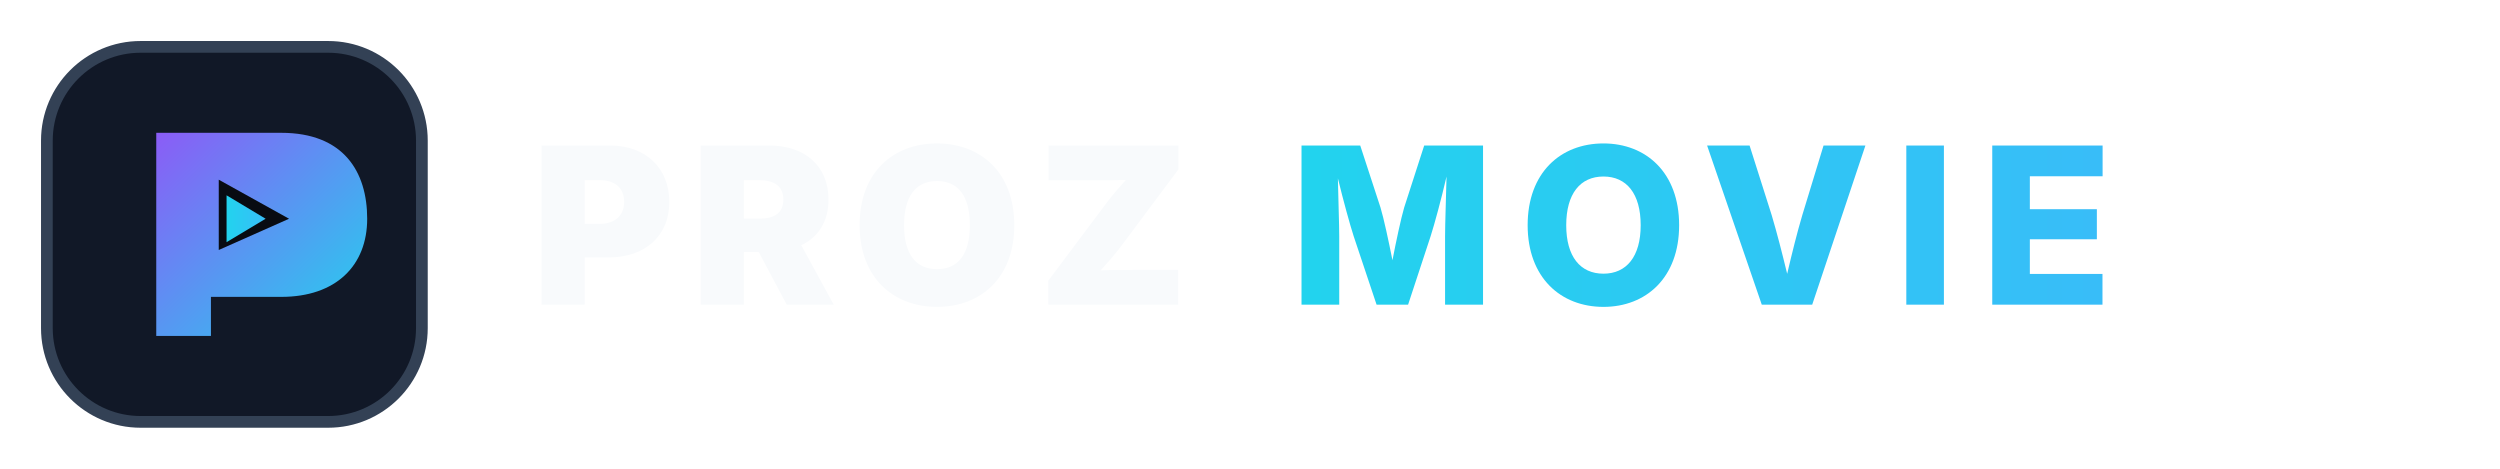
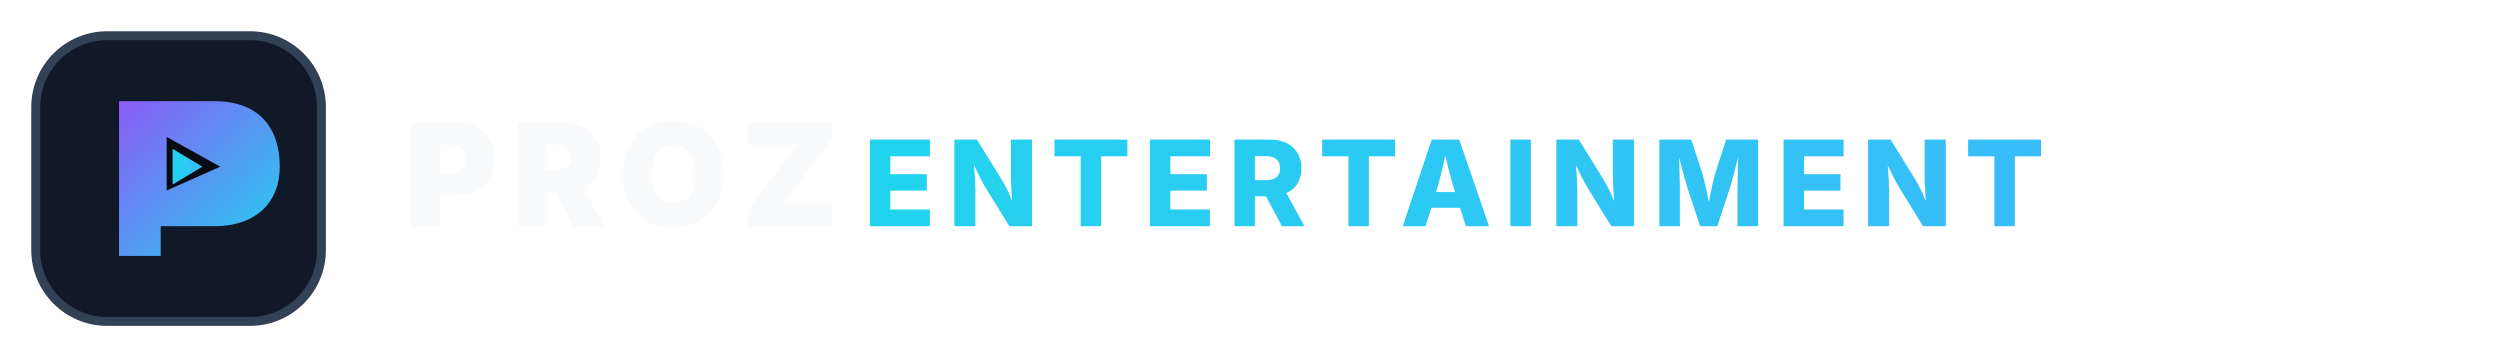
- <svg xmlns="http://www.w3.org/2000/svg" viewBox="0 0 320 60" width="100%" height="100%">
+ <svg xmlns="http://www.w3.org/2000/svg" viewBox="0 0 420 60" width="100%" height="100%">
  <defs>
    <linearGradient id="prozCompactGrad" x1="0%" y1="0%" x2="100%" y2="100%">
      <stop offset="0%" stop-color="#8B5CF6" />
      <stop offset="100%" stop-color="#22D3EE" />
    </linearGradient>
    <linearGradient id="cyanCompactGrad" x1="0%" y1="0%" x2="100%" y2="0%">
      <stop offset="0%" stop-color="#22D3EE" />
      <stop offset="100%" stop-color="#38BDF8" />
    </linearGradient>
  </defs>
  <g transform="translate(6, 6)">
    <rect x="0" y="0" width="48" height="48" rx="12" fill="#111827" stroke="#334155" stroke-width="1.5" />
    <path d="M 14 11 L 30 11 C 38 11, 41 16, 41 22 C 41 28, 37 32, 30 32 L 21 32 L 21 37 L 14 37 Z" fill="url(#prozCompactGrad)" />
    <path d="M 22 17 L 22 26 L 31 22 Z" fill="#080B12" />
    <path d="M 23 19 L 23 25 L 28 22 Z" fill="url(#cyanCompactGrad)" />
  </g>
-   <text x="68" y="39" font-family="'Inter', sans-serif" font-weight="900" font-size="28" letter-spacing="2" fill="#F8FAFC">PROZ</text>
-   <text x="165" y="39" font-family="'Inter', sans-serif" font-weight="800" font-size="28" letter-spacing="3" fill="url(#cyanCompactGrad)">MOVIE</text>
+   <text x="68" y="38" font-family="'Inter', sans-serif" font-weight="900" font-size="24" letter-spacing="2" fill="#F8FAFC">PROZ</text>
+   <text x="145" y="38" font-family="'Inter', sans-serif" font-weight="800" font-size="20" letter-spacing="2" fill="url(#cyanCompactGrad)">ENTERTAINMENT</text>
</svg>
